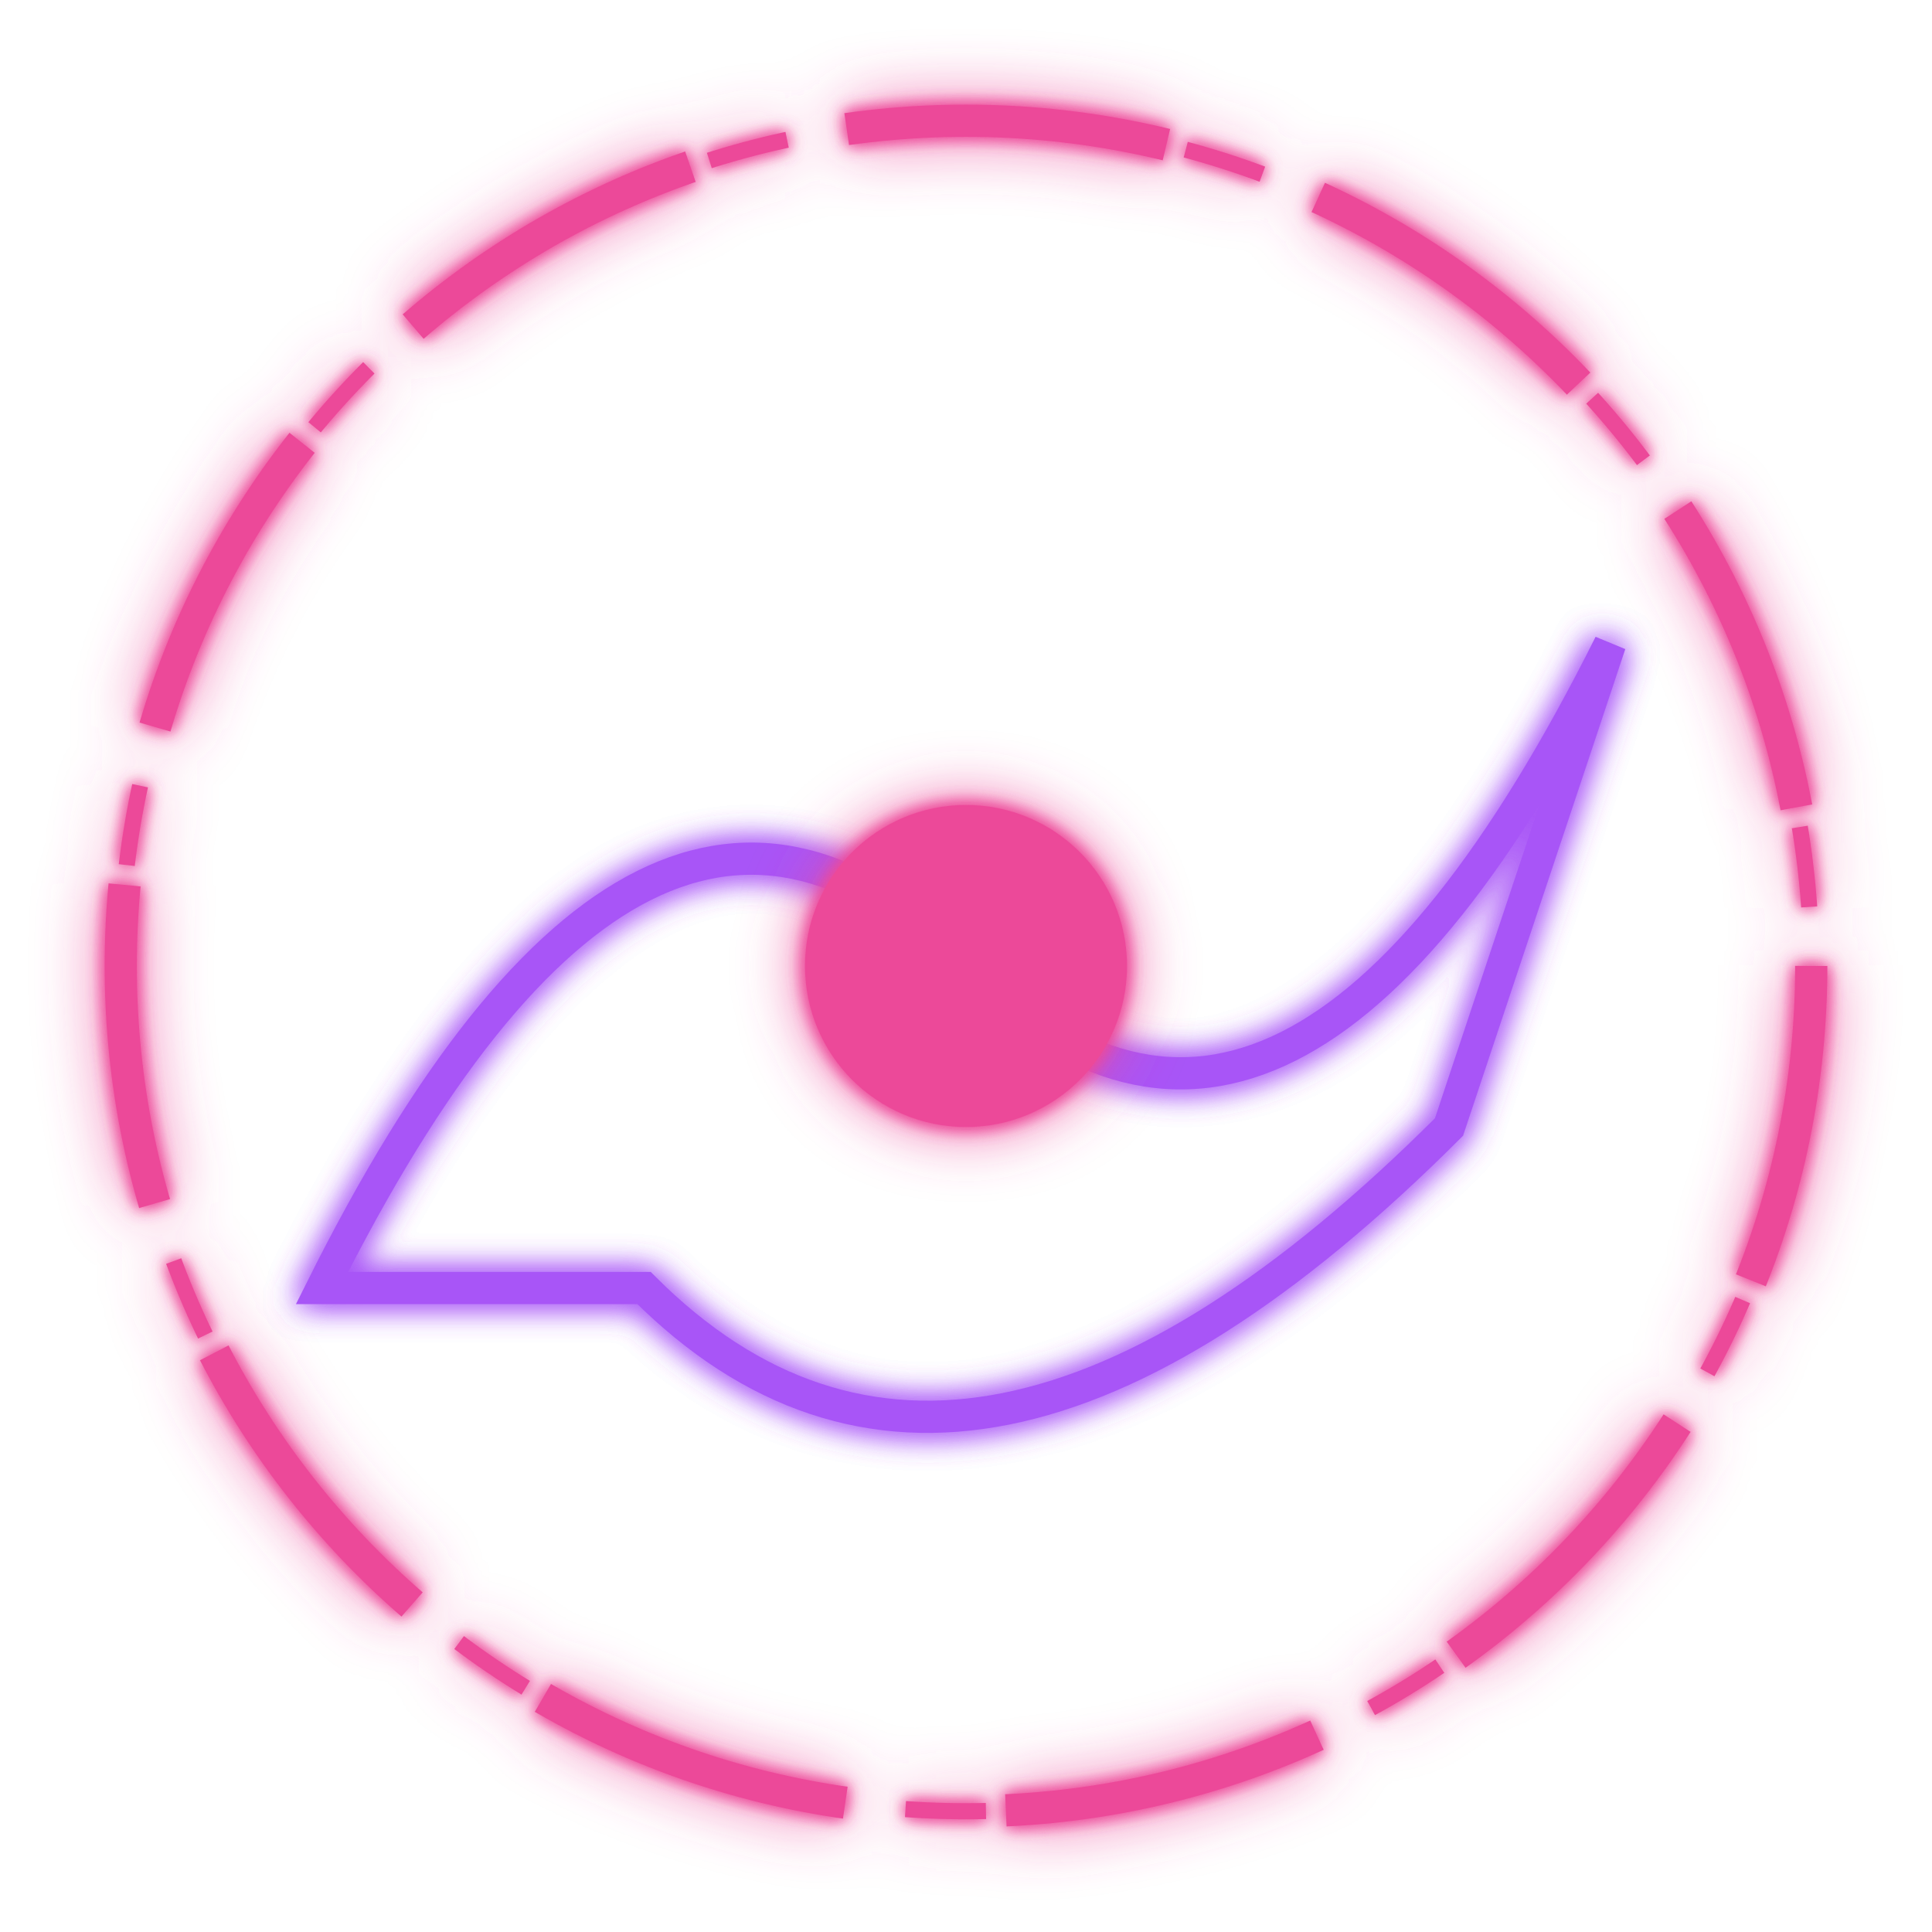
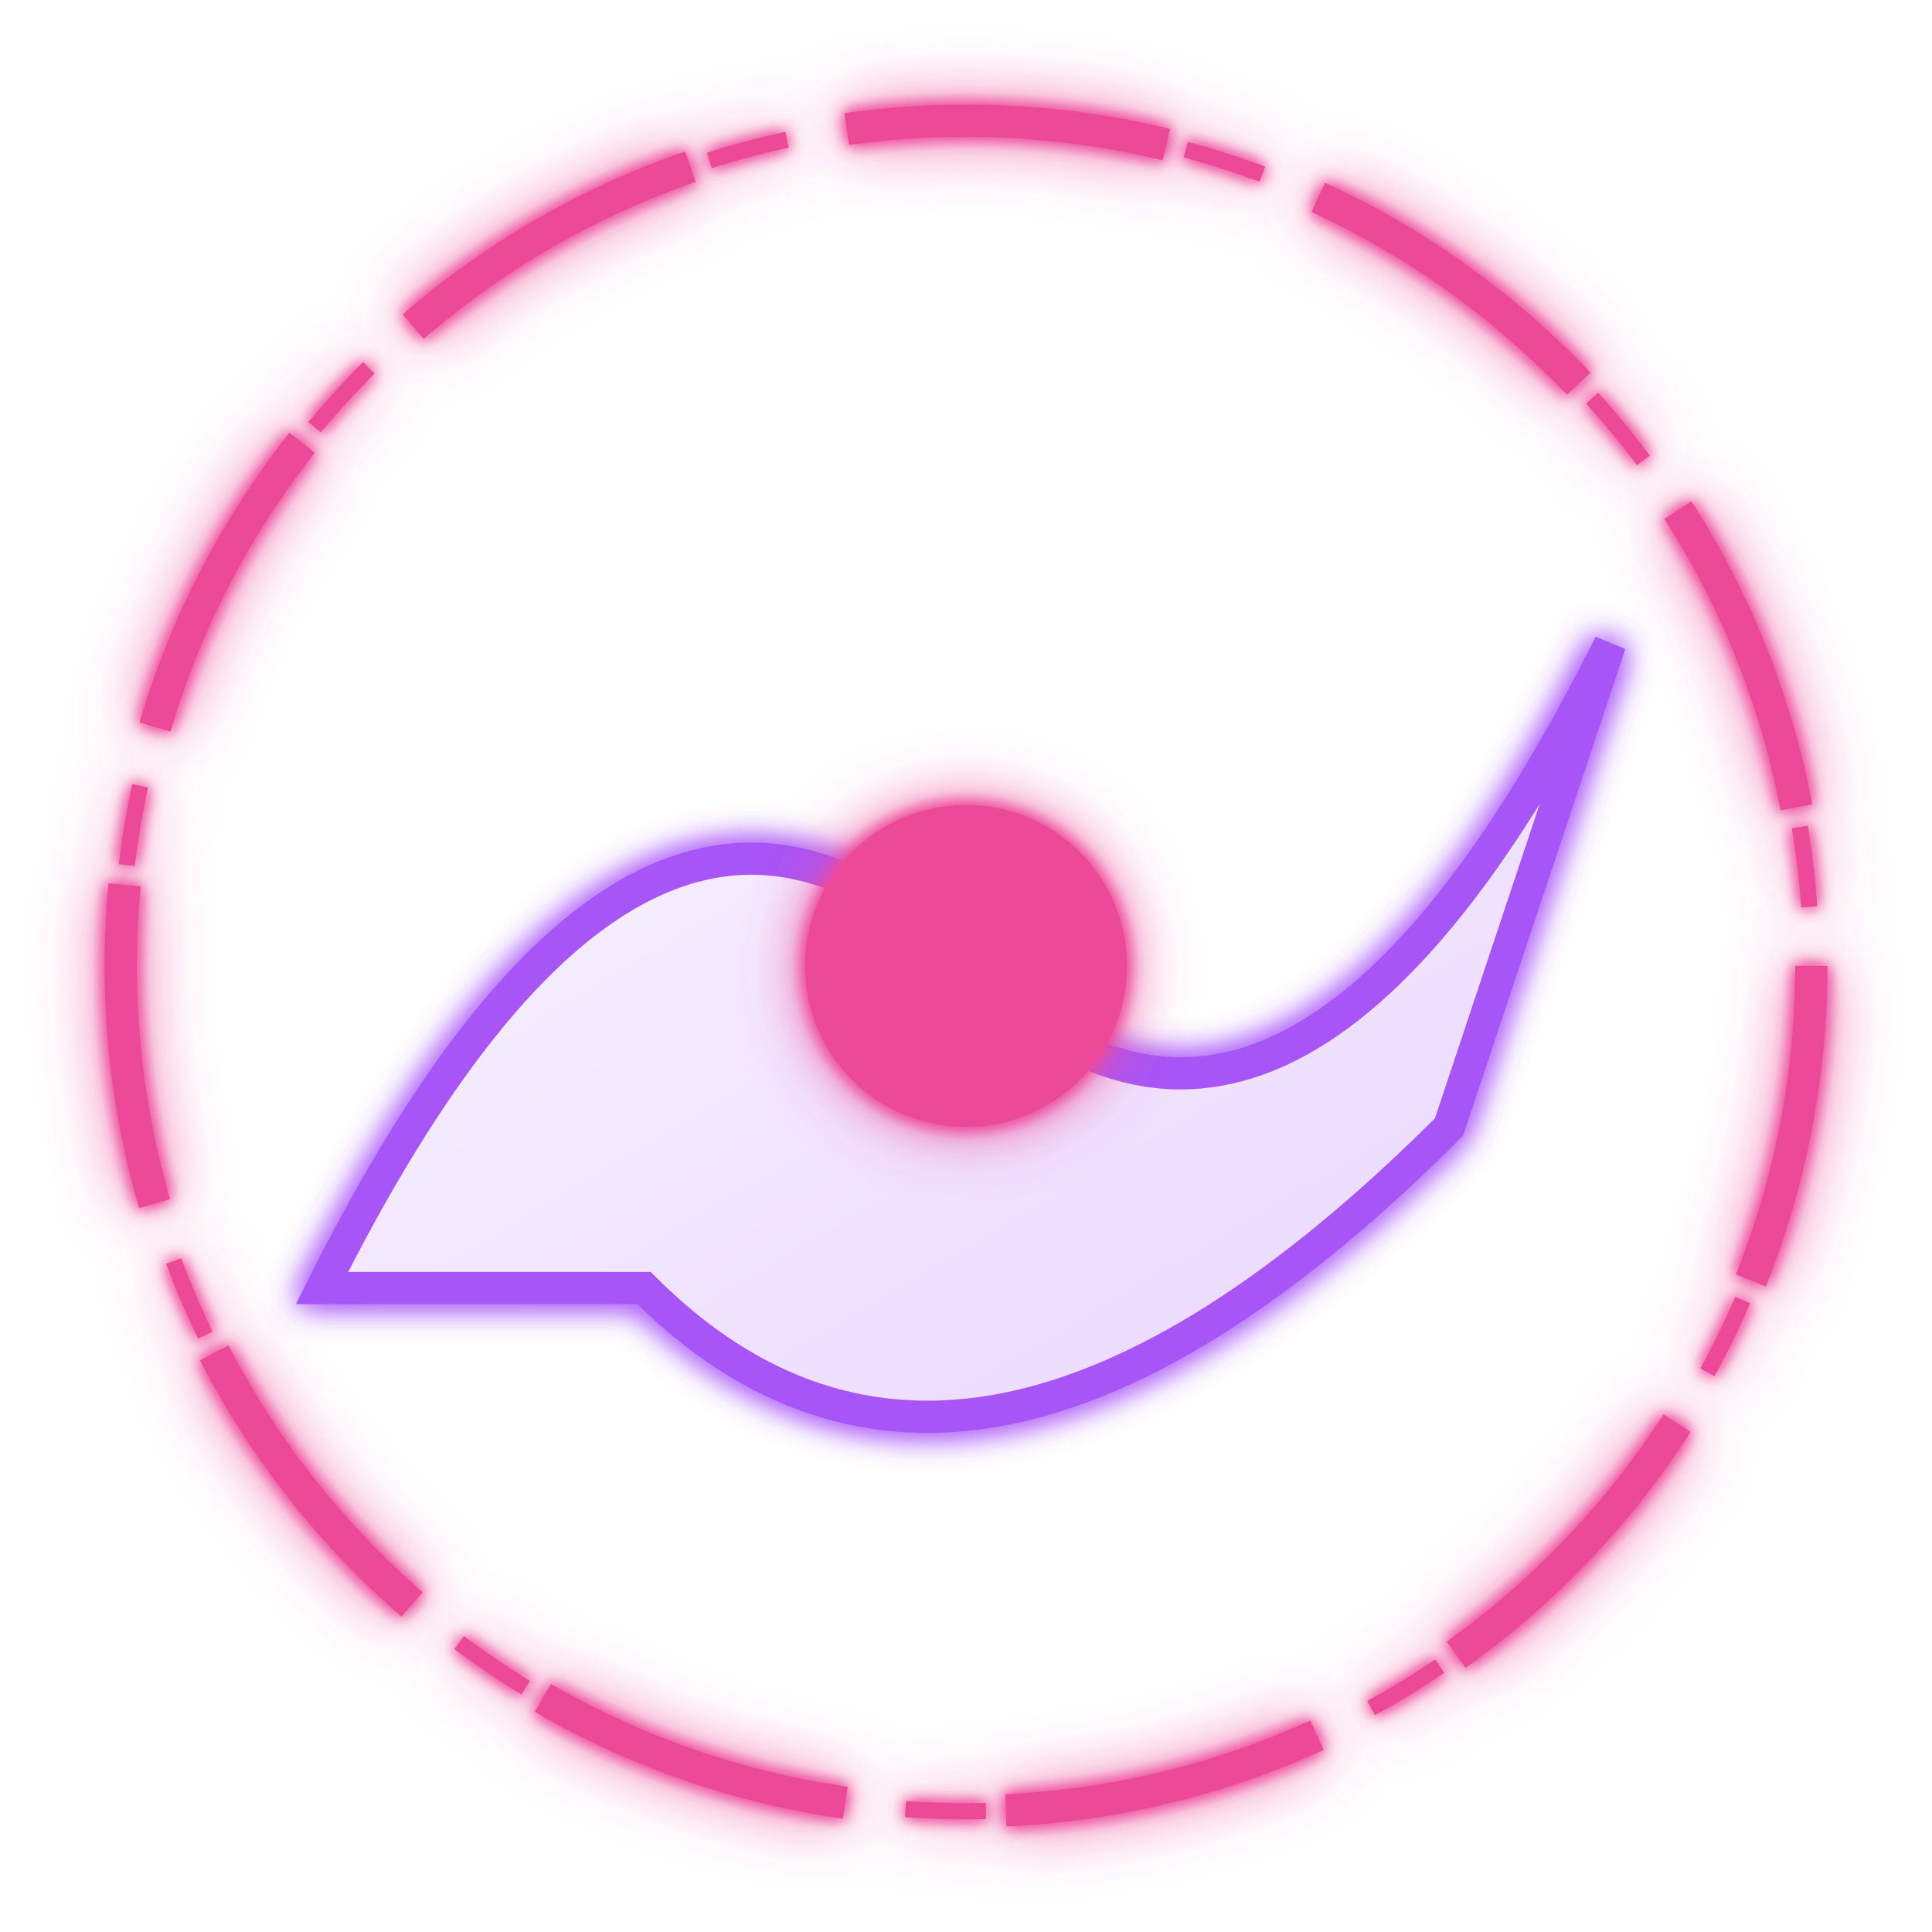
<svg xmlns="http://www.w3.org/2000/svg" viewBox="0 0 240 240" class="w-full h-full">
  <style>body { font-family: system-ui, -apple-system, sans-serif; transition: background-color 0.5s, color 0.5s; }
    /* 全局星座基础动画 */
    .node-fire { animation: f-flicker 0.2s infinite alternate; }
    .line-fire { stroke-dasharray: 10 10; animation: f-flow 1s linear infinite; }
    .node-air { animation: a-pulse 1s infinite alternate; }

    /* 水象专属强化 */
    .wrap-water { animation: w-float 4s ease-in-out infinite alternate; }
    .node-water { animation: w-glow 1.5s ease-in-out infinite alternate; }
    .line-water { stroke-dasharray: 12 24; animation: w-flow 2s linear infinite; }
    .node-water-ripple { animation: w-ripple 2s infinite cubic-bezier(0.4, 0, 0.2, 1); }

    /* 土象专属强化 */
    .node-earth { animation: e-pulse 2s cubic-bezier(0.4, 0, 0.6, 1) infinite; }
    .line-earth { stroke-dasharray: 20 40; animation: e-flow 2s linear infinite; }
    .e-scan-line { animation: e-scan 3s linear infinite; }
    .e-rot-box { transform-origin: 120px 120px; animation: e-rot 10s cubic-bezier(0.68, -0.55, 0.265, 1.55) infinite; }

    @keyframes f-flicker { 0% { opacity: 0.6; transform: scale(0.9); } 100% { opacity: 1; transform: scale(1.2); } }
    @keyframes f-flow { 100% { stroke-dashoffset: -20; } }
    @keyframes a-pulse { 0% { opacity: 0.4; transform: scale(0.8); } 100% { opacity: 1; transform: scale(1.5); filter: brightness(1.5); } }

    /* 新增水象/土象关键帧 */
    @keyframes w-float { 0% { transform: translateY(-5px); } 100% { transform: translateY(5px); } }
    @keyframes w-glow { 0% { opacity: 0.5; transform: scale(0.8); } 100% { opacity: 1; transform: scale(1.3); filter: brightness(1.3); } }
    @keyframes w-ripple { 0% { r: 5px; opacity: 1; stroke-width: 4; } 100% { r: 35px; opacity: 0; stroke-width: 0; } }
    @keyframes w-flow { 100% { stroke-dashoffset: -36; } }

    @keyframes e-pulse { 0%, 100% { opacity: 1; transform: scale(1); } 50% { opacity: 0.4; transform: scale(0.6); } }
    @keyframes e-flow { 100% { stroke-dashoffset: -60; } }
    @keyframes e-scan { 0% { transform: translateY(-100px); opacity: 0; } 10%, 90% { opacity: 1; } 100% { transform: translateY(100px); opacity: 0; } }
    @keyframes e-rot { 100% { transform: rotate(90deg); } }
</style>
  <defs>
    <filter id="glow-neon-d" x="-50%" y="-50%" width="200%" height="200%">
      <feGaussianBlur stdDeviation="4" result="blur" />
      <feMerge>
        <feMergeNode in="blur" />
        <feMergeNode in="SourceGraphic" />
      </feMerge>
    </filter>
    <filter id="glow-intense-d" x="-50%" y="-50%" width="200%" height="200%">
      <feGaussianBlur stdDeviation="8" result="b1" />
      <feGaussianBlur stdDeviation="3" result="b2" />
      <feMerge>
        <feMergeNode in="b1" />
        <feMergeNode in="b2" />
        <feMergeNode in="SourceGraphic" />
      </feMerge>
    </filter>
    <filter id="glow-neon-l" x="-50%" y="-50%" width="200%" height="200%">
      <feDropShadow dx="0" dy="3" stdDeviation="4" flood-color="#000" flood-opacity="0.2" result="shadow" />
      <feGaussianBlur in="SourceGraphic" stdDeviation="2" result="glow" />
      <feMerge>
        <feMergeNode in="shadow" />
        <feMergeNode in="glow" />
        <feMergeNode in="SourceGraphic" />
      </feMerge>
    </filter>
    <filter id="glow-intense-l" x="-50%" y="-50%" width="200%" height="200%">
      <feDropShadow dx="0" dy="5" stdDeviation="6" flood-color="#000" flood-opacity="0.25" result="shadow" />
      <feGaussianBlur in="SourceGraphic" stdDeviation="4" result="b1" />
      <feGaussianBlur in="SourceGraphic" stdDeviation="1" result="b2" />
      <feMerge>
        <feMergeNode in="shadow" />
        <feMergeNode in="b1" />
        <feMergeNode in="b2" />
        <feMergeNode in="SourceGraphic" />
      </feMerge>
    </filter>
    <linearGradient id="bg-supreme-d" x1="0%" y1="0%" x2="100%" y2="100%">
      <stop offset="0%" stop-color="#2a2d3e" />
      <stop offset="100%" stop-color="#0a0a0f" />
    </linearGradient>
    <linearGradient id="bg-supreme-l" x1="0%" y1="0%" x2="100%" y2="100%">
      <stop offset="0%" stop-color="#ffffff" />
      <stop offset="100%" stop-color="#cbd5e1" />
    </linearGradient>
    <linearGradient id="bg-void-d" x1="0%" y1="0%" x2="100%" y2="100%">
      <stop offset="0%" stop-color="#1a0033" />
      <stop offset="50%" stop-color="#05000a" />
      <stop offset="100%" stop-color="#000000" />
    </linearGradient>
    <linearGradient id="bg-void-l" x1="0%" y1="0%" x2="100%" y2="100%">
      <stop offset="0%" stop-color="#312e81" />
      <stop offset="50%" stop-color="#0f172a" />
      <stop offset="100%" stop-color="#020617" />
    </linearGradient>
    <linearGradient id="bg-ice-d" x1="0%" y1="0%" x2="100%" y2="100%">
      <stop offset="0%" stop-color="#002244" />
      <stop offset="100%" stop-color="#000a1a" />
    </linearGradient>
    <linearGradient id="bg-ice-l" x1="0%" y1="0%" x2="100%" y2="100%">
      <stop offset="0%" stop-color="#e0f2fe" />
      <stop offset="100%" stop-color="#7dd3fc" />
    </linearGradient>
    <linearGradient id="bg-gold-d" x1="0%" y1="0%" x2="100%" y2="100%">
      <stop offset="0%" stop-color="#4a3b1c" />
      <stop offset="100%" stop-color="#1a140a" />
    </linearGradient>
    <linearGradient id="bg-gold-l" x1="0%" y1="0%" x2="100%" y2="100%">
      <stop offset="0%" stop-color="#fef3c7" />
      <stop offset="100%" stop-color="#fbbf24" />
    </linearGradient>
    <linearGradient id="bg-moon-d" x1="0%" y1="0%" x2="100%" y2="100%">
      <stop offset="0%" stop-color="#334155" />
      <stop offset="100%" stop-color="#0f172a" />
    </linearGradient>
    <linearGradient id="bg-moon-l" x1="0%" y1="0%" x2="100%" y2="100%">
      <stop offset="0%" stop-color="#f8fafc" />
      <stop offset="100%" stop-color="#94a3b8" />
    </linearGradient>
    <linearGradient id="bg-omega-d" x1="0%" y1="0%" x2="100%" y2="100%">
      <stop offset="0%" stop-color="#4a0000" />
      <stop offset="100%" stop-color="#1a0000" />
    </linearGradient>
    <linearGradient id="bg-omega-l" x1="0%" y1="0%" x2="100%" y2="100%">
      <stop offset="0%" stop-color="#fee2e2" />
      <stop offset="100%" stop-color="#f87171" />
    </linearGradient>
    <linearGradient id="bg-matrix-d" x1="0%" y1="0%" x2="100%" y2="100%">
      <stop offset="0%" stop-color="#003311" />
      <stop offset="100%" stop-color="#001100" />
    </linearGradient>
    <linearGradient id="bg-matrix-l" x1="0%" y1="0%" x2="100%" y2="100%">
      <stop offset="0%" stop-color="#dcfce7" />
      <stop offset="100%" stop-color="#4ade80" />
    </linearGradient>
    <linearGradient id="bg-platinum-d" x1="0%" y1="0%" x2="100%" y2="100%">
      <stop offset="0%" stop-color="#475569" />
      <stop offset="100%" stop-color="#1e293b" />
    </linearGradient>
    <linearGradient id="bg-platinum-l" x1="0%" y1="0%" x2="100%" y2="100%">
      <stop offset="0%" stop-color="#ffffff" />
      <stop offset="100%" stop-color="#94a3b8" />
    </linearGradient>
    <linearGradient id="bg-nebula-d" x1="0%" y1="0%" x2="100%" y2="100%">
      <stop offset="0%" stop-color="#581c87" />
      <stop offset="50%" stop-color="#831843" />
      <stop offset="100%" stop-color="#171717" />
    </linearGradient>
    <linearGradient id="bg-nebula-l" x1="0%" y1="0%" x2="100%" y2="100%">
      <stop offset="0%" stop-color="#f3e8ff" />
      <stop offset="50%" stop-color="#fbcfe8" />
      <stop offset="100%" stop-color="#cbd5e1" />
    </linearGradient>
    <linearGradient id="bg-aegis-d" x1="0%" y1="0%" x2="100%" y2="100%">
      <stop offset="0%" stop-color="#0f172a" />
      <stop offset="100%" stop-color="#020617" />
    </linearGradient>
    <linearGradient id="bg-aegis-l" x1="0%" y1="0%" x2="100%" y2="100%">
      <stop offset="0%" stop-color="#f1f5f9" />
      <stop offset="100%" stop-color="#94a3b8" />
    </linearGradient>
    <linearGradient id="bg-reactor-d" x1="0%" y1="0%" x2="100%" y2="100%">
      <stop offset="0%" stop-color="#14532d" />
      <stop offset="100%" stop-color="#052e16" />
    </linearGradient>
    <linearGradient id="bg-reactor-l" x1="0%" y1="0%" x2="100%" y2="100%">
      <stop offset="0%" stop-color="#dcfce7" />
      <stop offset="100%" stop-color="#4ade80" />
    </linearGradient>
    <linearGradient id="bg-tactical-d" x1="0%" y1="0%" x2="100%" y2="100%">
      <stop offset="0%" stop-color="#450a0a" />
      <stop offset="100%" stop-color="#2a0000" />
    </linearGradient>
    <linearGradient id="bg-tactical-l" x1="0%" y1="0%" x2="100%" y2="100%">
      <stop offset="0%" stop-color="#fee2e2" />
      <stop offset="100%" stop-color="#f87171" />
    </linearGradient>
    <linearGradient id="bg-arcane-d" x1="0%" y1="0%" x2="100%" y2="100%">
      <stop offset="0%" stop-color="#3b0764" />
      <stop offset="100%" stop-color="#17002e" />
    </linearGradient>
    <linearGradient id="bg-arcane-l" x1="0%" y1="0%" x2="100%" y2="100%">
      <stop offset="0%" stop-color="#f3e8ff" />
      <stop offset="100%" stop-color="#c084fc" />
    </linearGradient>
+     <linearGradient id="bg-z-earth-l" x1="0%" y1="0%" x2="100%" y2="100%">
+       <stop offset="0%" stop-color="#faf5ff" />
+       <stop offset="100%" stop-color="#e9d5ff" />
+     </linearGradient>
  </defs>
  <style>.zd1{transform-origin:120px 120px;animation:zd1a 4s cubic-bezier(0.4,0,0.2,1) infinite}.zd2{transform-origin:120px 120px;animation:zd2a 6s linear infinite reverse}@keyframes zd1a{100%{transform:rotateX(180deg) rotate(360deg)}}@keyframes zd2a{100%{transform:rotate(360deg)}}</style>
  <g stroke="#ec4899" fill="none" filter="url(#glow-intense-l)">
    <circle cx="120" cy="120" r="105" stroke-width="4" stroke-dasharray="40 20" class="zd1" />
    <circle cx="120" cy="120" r="105" stroke-width="2" stroke-dasharray="10 10" class="zd2" transform="rotate(45 120 120)" />
  </g>
  <path d="M40 160 Q80 80 120 120 T200 80 L180 140 Q120 200 80 160 Z" fill="url(#bg-z-earth-l)" stroke="#a855f7" stroke-width="4" filter="url(#glow-neon-l)" />
  <circle cx="120" cy="120" r="20" fill="#ec4899" filter="url(#glow-intense-l)" class="zd2" />
  <style>@media(prefers-reduced-motion:reduce){*{animation:none!important;transition:none!important}}</style>
</svg>
